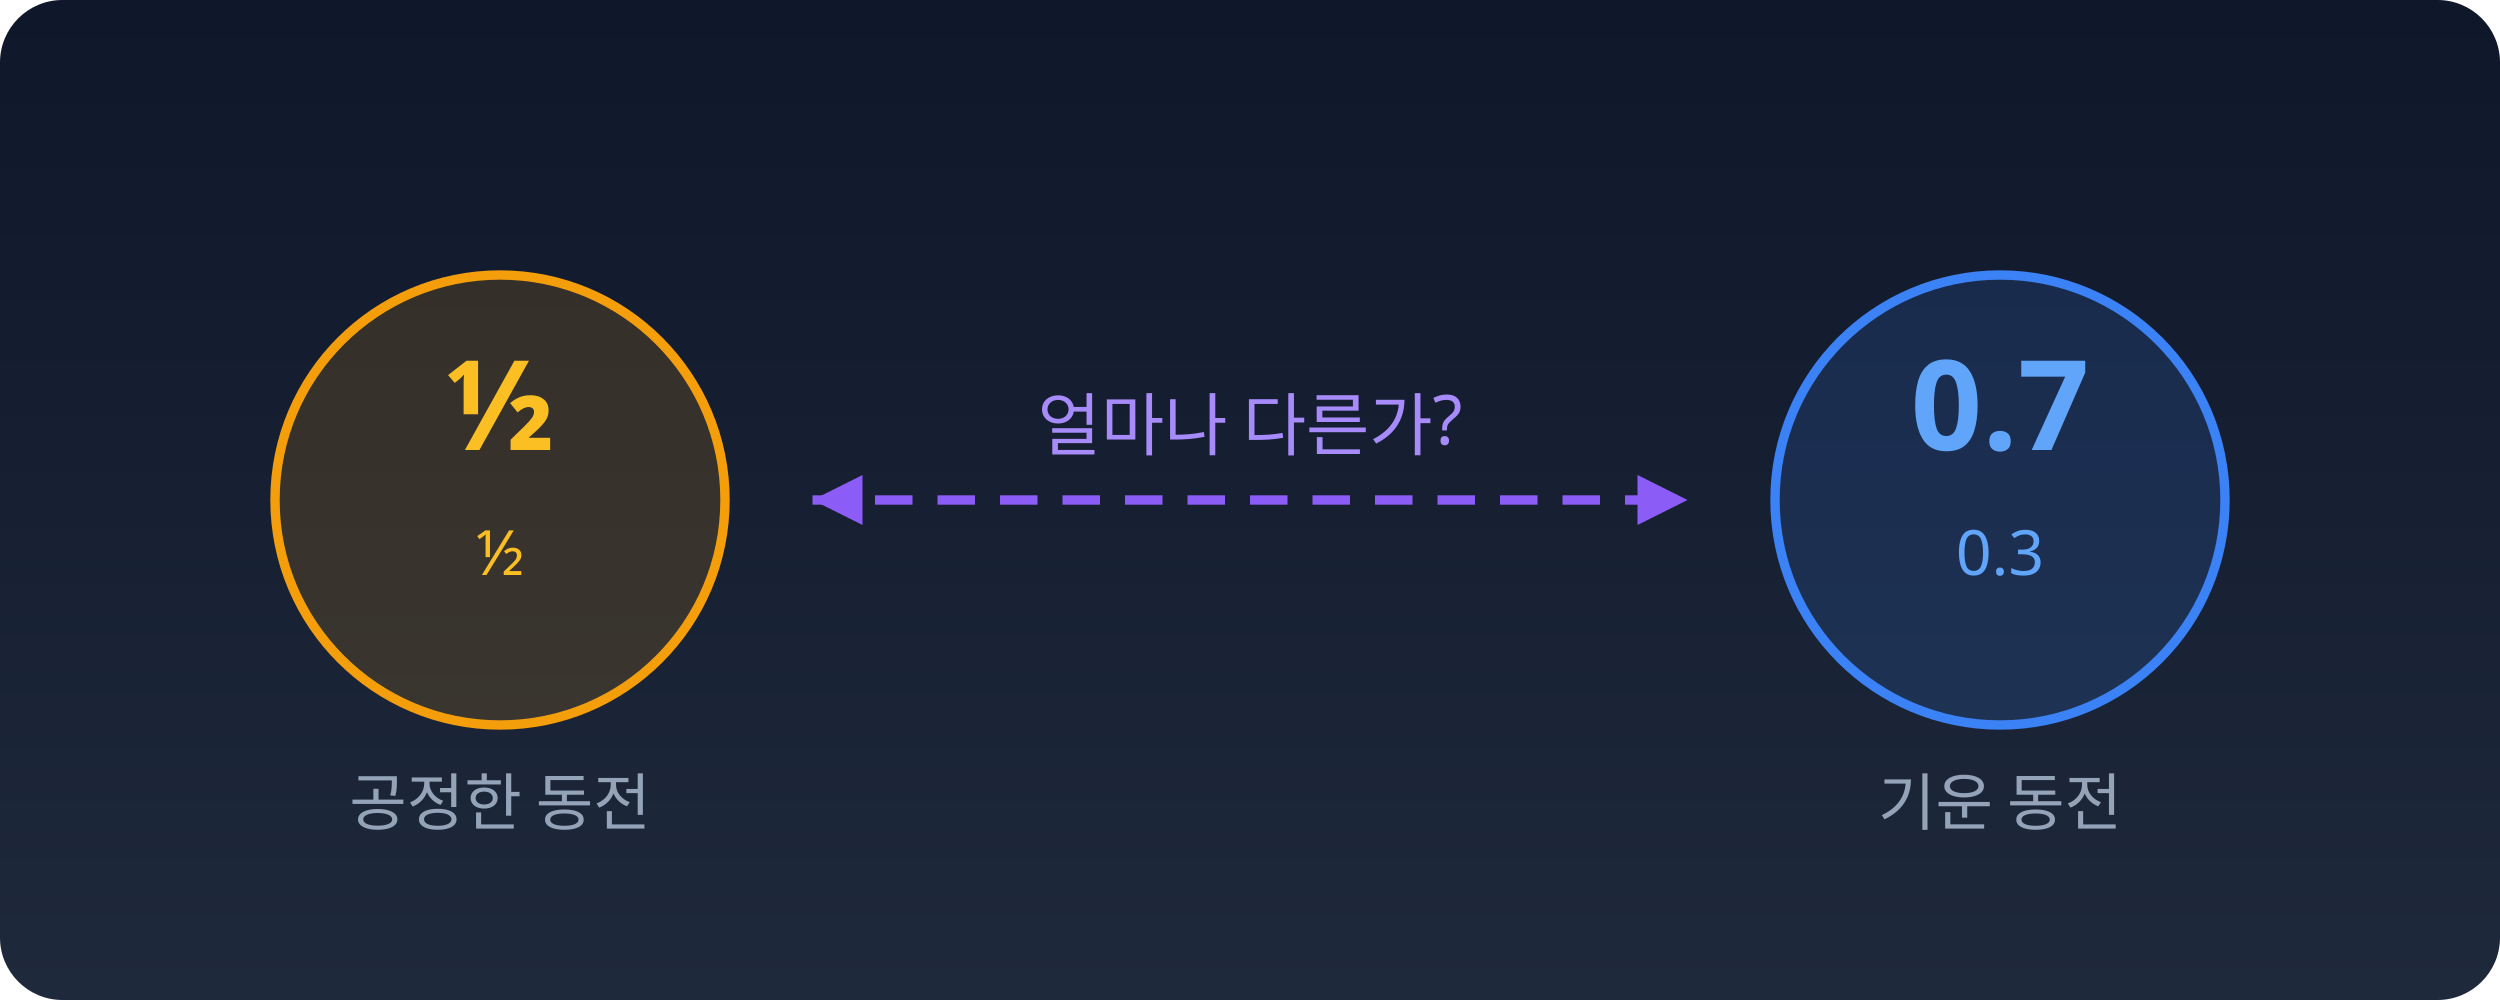
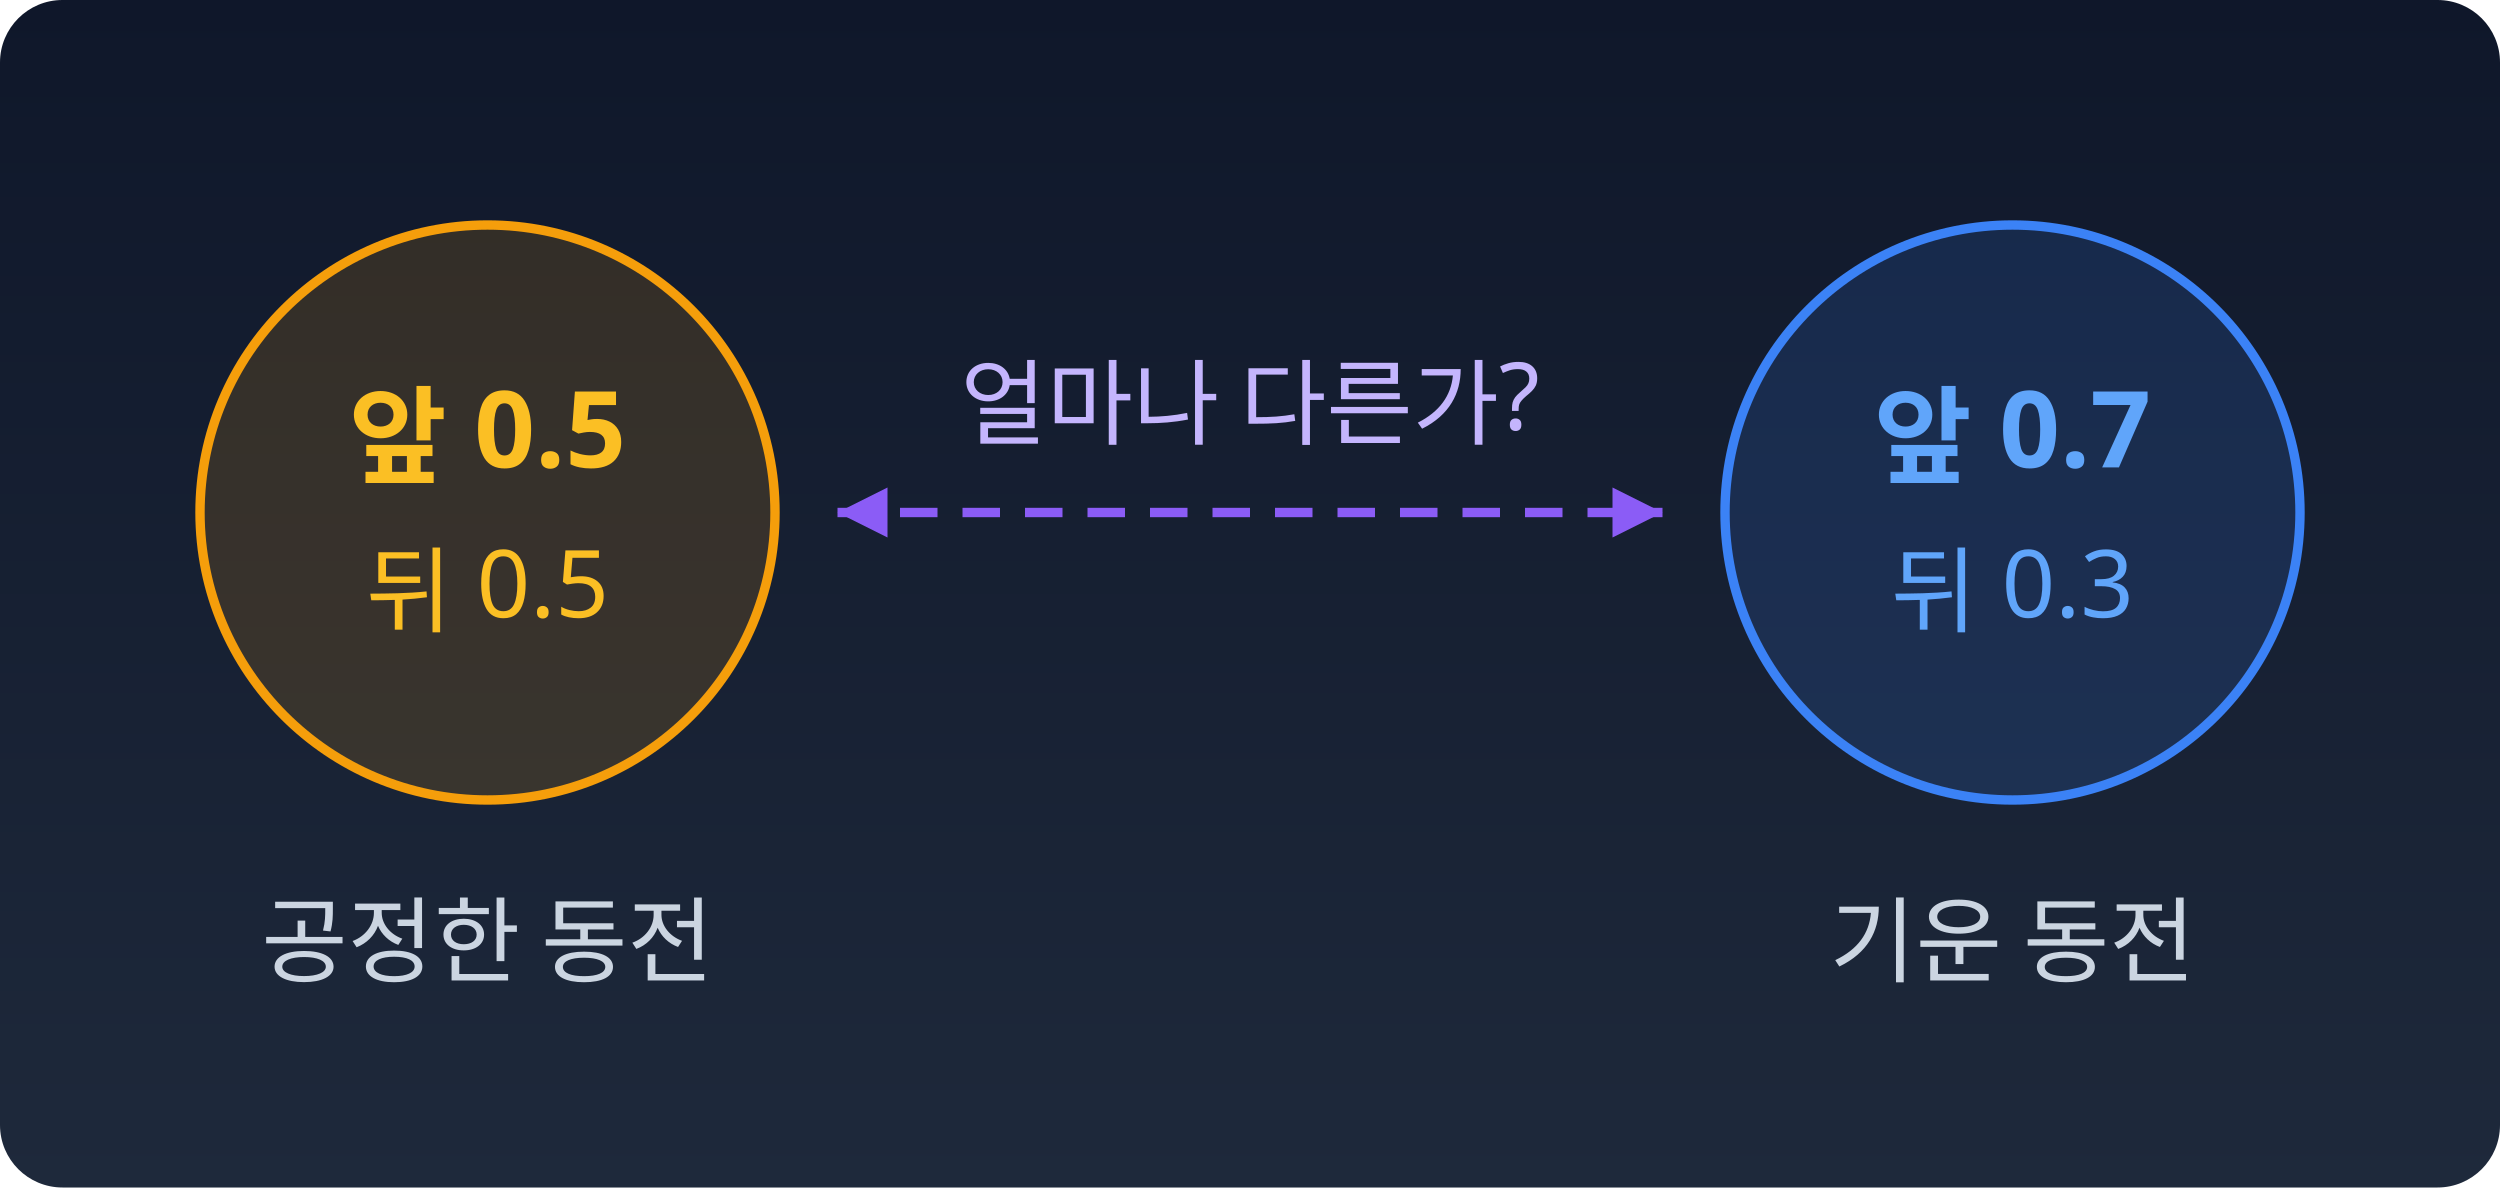
- <svg xmlns="http://www.w3.org/2000/svg" viewBox="0 0 400 160" font-family="'Noto Sans KR', sans-serif">
+ <svg xmlns="http://www.w3.org/2000/svg" viewBox="0 0 400 190" font-family="'Noto Sans KR', sans-serif">
  <defs>
    <linearGradient id="bg1c" x1="0" y1="0" x2="0" y2="1">
      <stop offset="0%" stop-color="#0f172a" />
      <stop offset="100%" stop-color="#1e293b" />
    </linearGradient>
  </defs>
-   <rect width="400" height="160" fill="url(#bg1c)" rx="10" />
-   <g transform="translate(80,80)">
-     <ellipse cx="0" cy="0" rx="36" ry="36" fill="#f59e0b" fill-opacity="0.15" stroke="#f59e0b" stroke-width="1.5" />
-     <text x="0" y="-8" fill="#fbbf24" font-size="20" text-anchor="middle" font-weight="700">½</text>
-     <text x="0" y="12" fill="#fbbf24" font-size="10" text-anchor="middle">½</text>
-     <text x="0" y="52" fill="#94a3b8" font-size="10" text-anchor="middle">공정한 동전</text>
+   <rect width="400" height="190" fill="url(#bg1c)" rx="10" />
+   <g transform="translate(78,82)">
+     <ellipse cx="0" cy="0" rx="46" ry="46" fill="#f59e0b" fill-opacity="0.15" stroke="#f59e0b" stroke-width="1.5" />
+     <text x="0" y="-6" fill="#fbbf24" font-size="17" text-anchor="middle" font-weight="700">앞 0.5</text>
+     <text x="0" y="18" fill="#fbbf24" font-size="15" text-anchor="middle">뒤 0.5</text>
+     <text x="0" y="74" fill="#cbd5e1" font-size="15" text-anchor="middle">공정한 동전</text>
  </g>
  <g>
-     <line x1="130" y1="80" x2="270" y2="80" stroke="#8b5cf6" stroke-width="1.5" stroke-dasharray="6 4" />
-     <polygon points="270,80 262,76 262,84" fill="#8b5cf6" />
-     <polygon points="130,80 138,76 138,84" fill="#8b5cf6" />
-     <text x="200" y="72" fill="#a78bfa" font-size="11" text-anchor="middle">얼마나 다른가?</text>
+     <line x1="134" y1="82" x2="266" y2="82" stroke="#8b5cf6" stroke-width="1.5" stroke-dasharray="6 4" />
+     <polygon points="266,82 258,78 258,86" fill="#8b5cf6" />
+     <polygon points="134,82 142,78 142,86" fill="#8b5cf6" />
+     <text x="200" y="70" fill="#c4b5fd" font-size="15" text-anchor="middle">얼마나 다른가?</text>
  </g>
-   <g transform="translate(320,80)">
-     <ellipse cx="0" cy="0" rx="36" ry="36" fill="#3b82f6" fill-opacity="0.15" stroke="#3b82f6" stroke-width="1.5" />
-     <text x="0" y="-8" fill="#60a5fa" font-size="20" text-anchor="middle" font-weight="700">0.7</text>
-     <text x="0" y="12" fill="#60a5fa" font-size="10" text-anchor="middle">0.3</text>
-     <text x="0" y="52" fill="#94a3b8" font-size="10" text-anchor="middle">기운 동전</text>
+   <g transform="translate(322,82)">
+     <ellipse cx="0" cy="0" rx="46" ry="46" fill="#3b82f6" fill-opacity="0.15" stroke="#3b82f6" stroke-width="1.5" />
+     <text x="0" y="-6" fill="#60a5fa" font-size="17" text-anchor="middle" font-weight="700">앞 0.7</text>
+     <text x="0" y="18" fill="#60a5fa" font-size="15" text-anchor="middle">뒤 0.3</text>
+     <text x="0" y="74" fill="#cbd5e1" font-size="15" text-anchor="middle">기운 동전</text>
  </g>
</svg>
